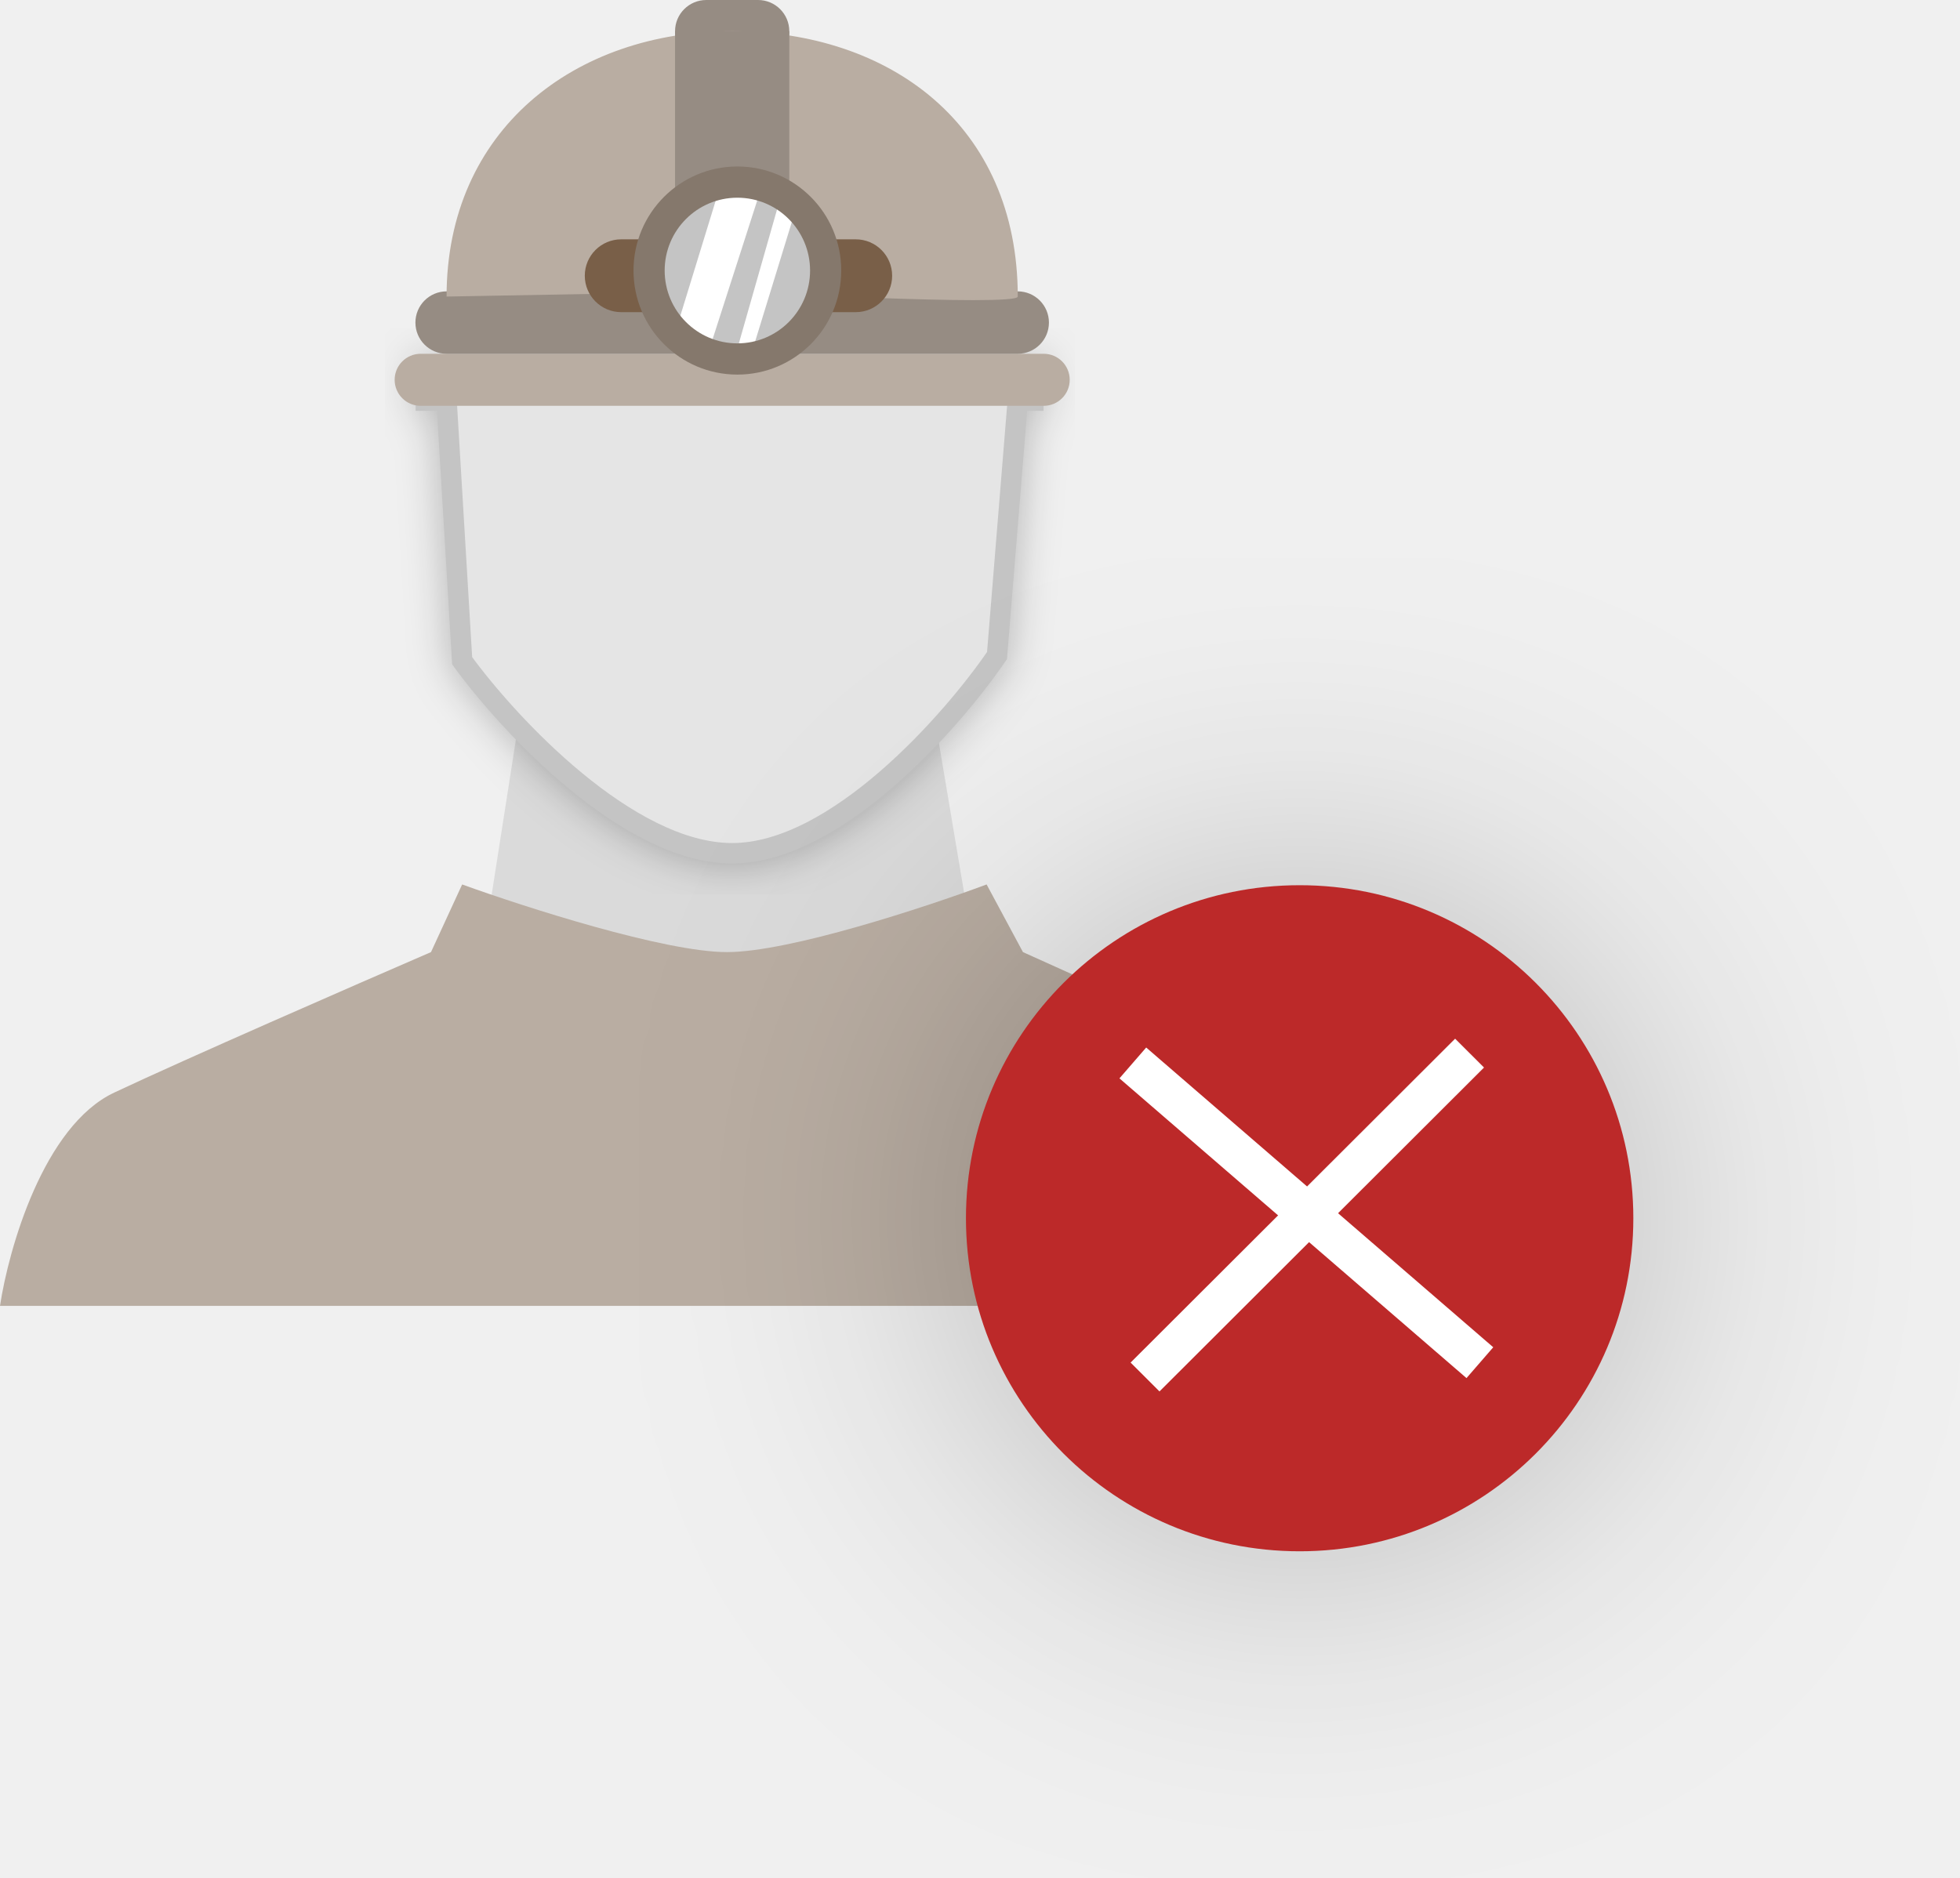
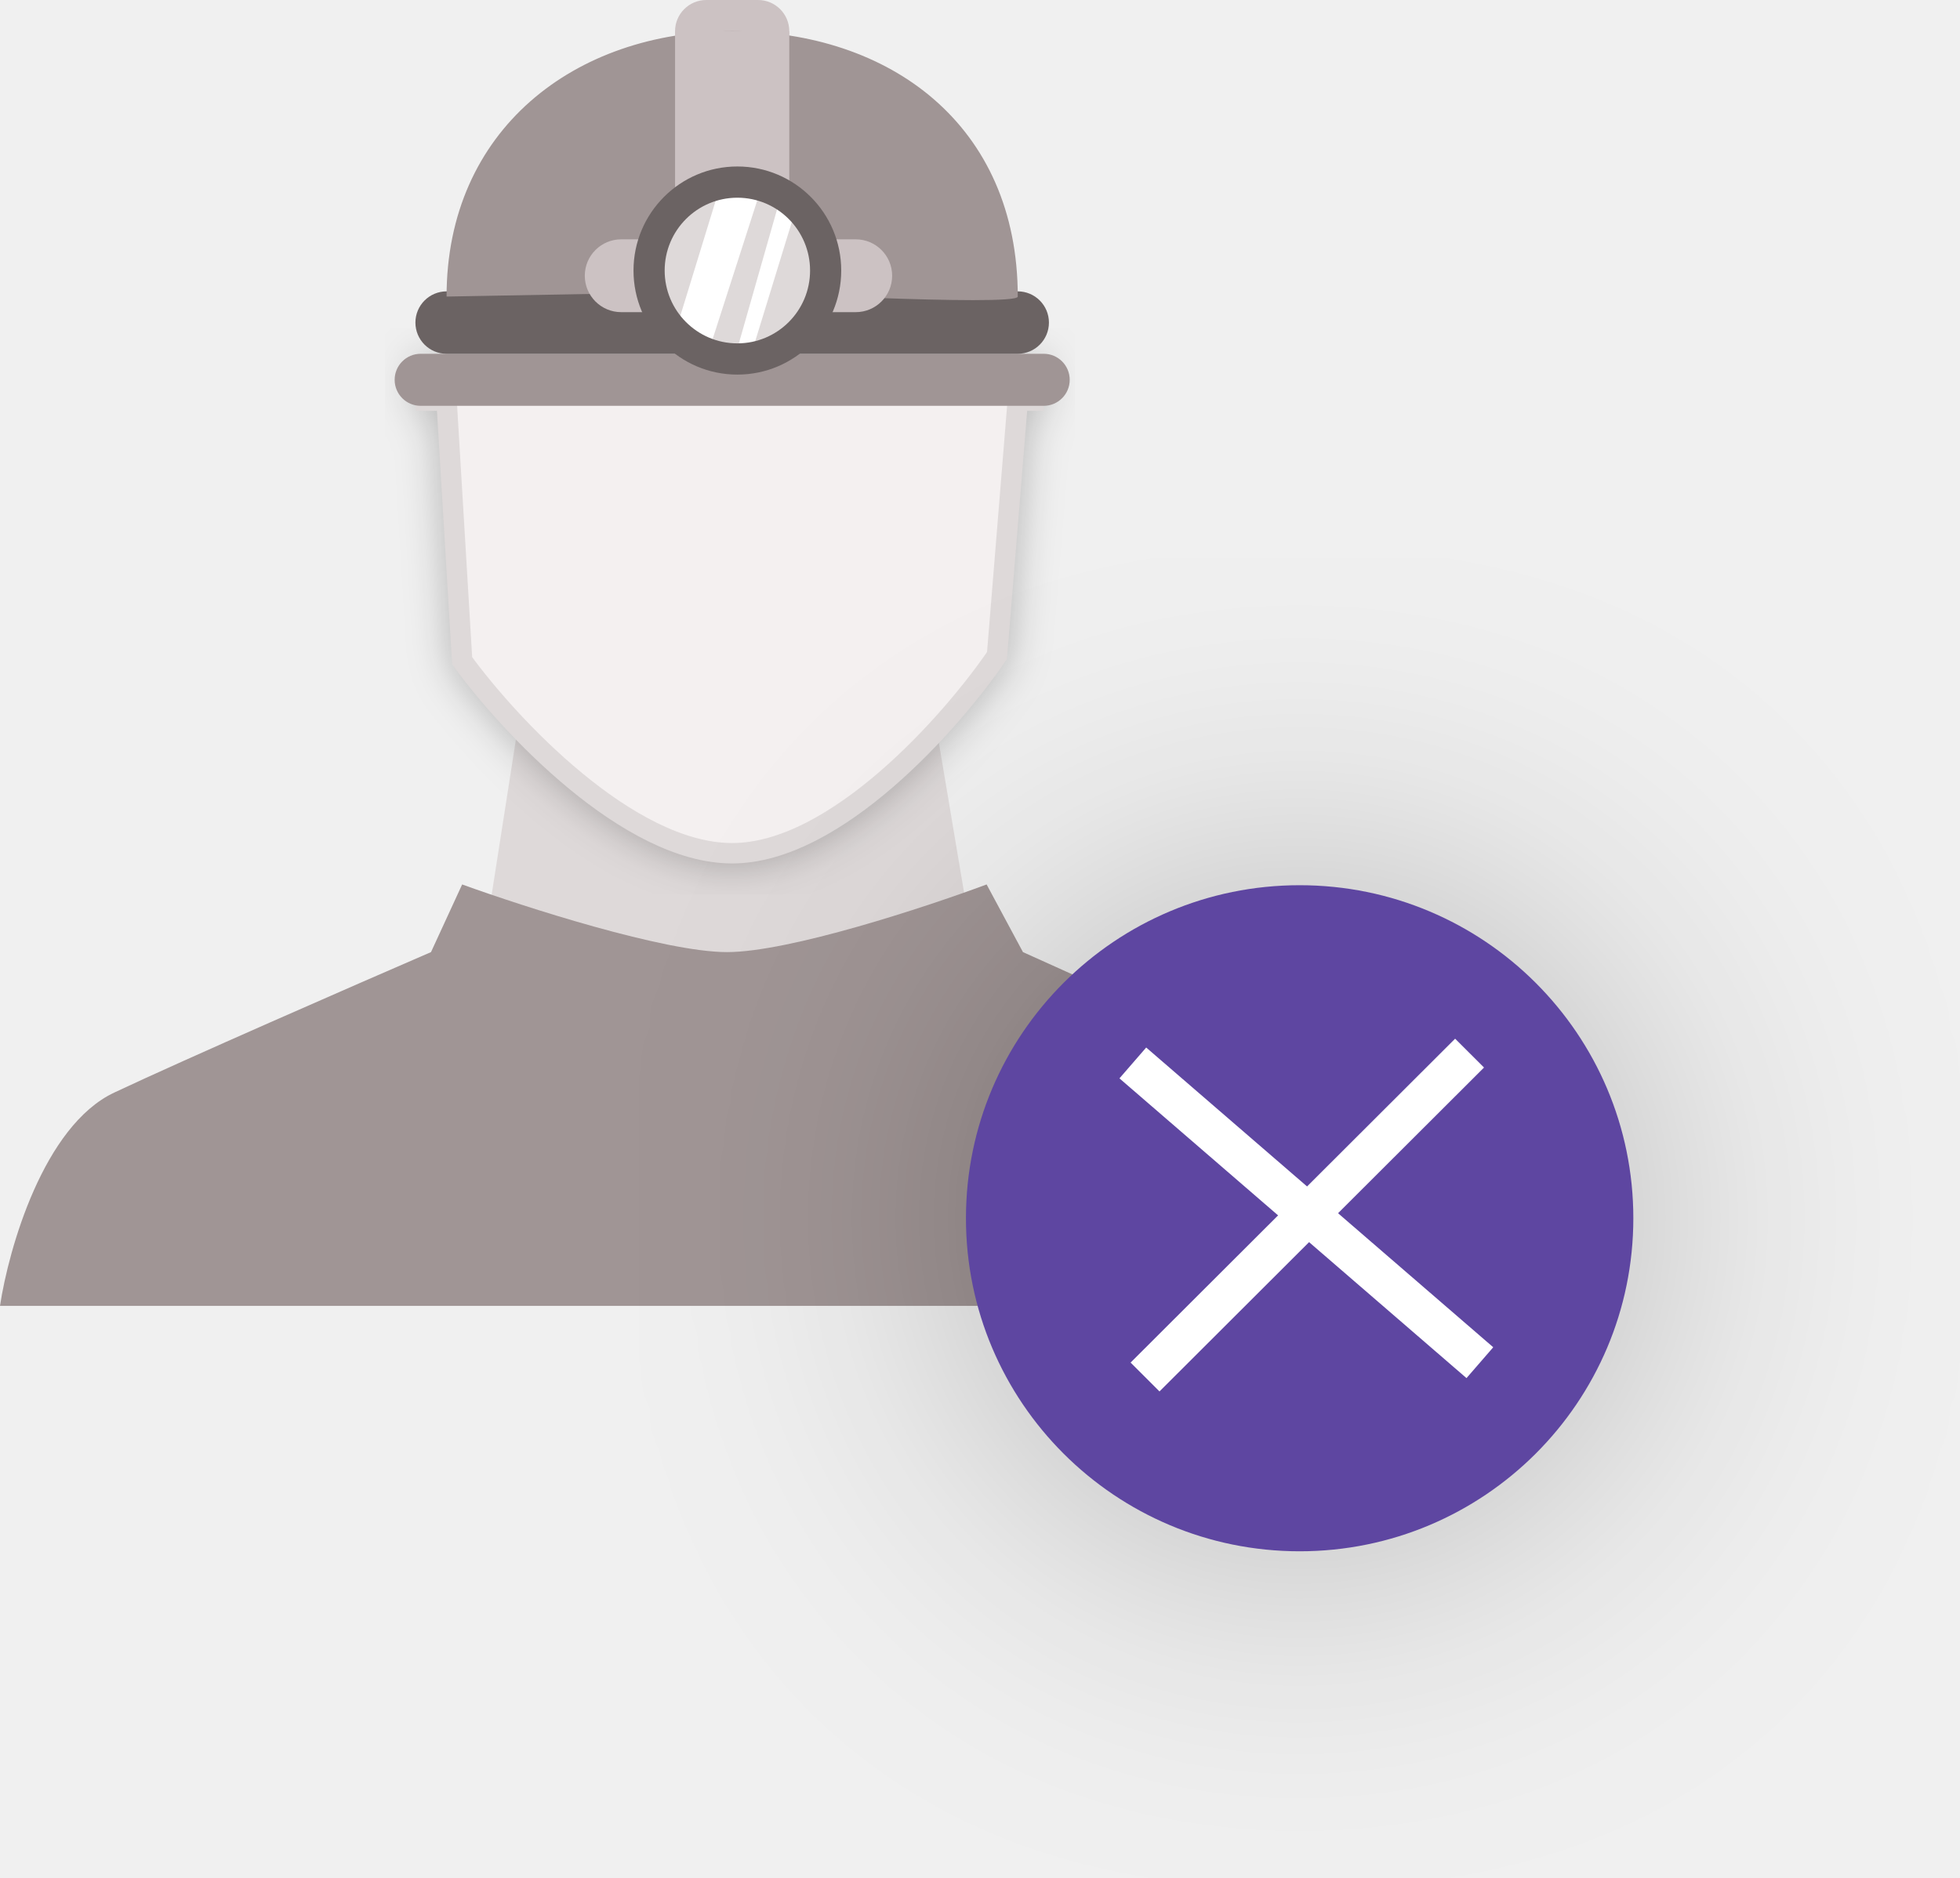
<svg xmlns="http://www.w3.org/2000/svg" width="96" height="92" viewBox="0 0 96 92" fill="none">
-   <path d="M23.908 44.941L25.434 35.175H45.781L47.307 44.244C44.509 45.639 38.201 48.429 35.353 48.429C32.504 48.429 26.536 46.104 23.908 44.941Z" fill="#DADADA" />
+   <path d="M23.908 44.941L25.434 35.175H45.781L47.307 44.244C44.509 45.639 38.201 48.429 35.353 48.429C32.504 48.429 26.536 46.104 23.908 44.941Z" fill="#DED9D9" />
  <g filter="url(#filter0_d)">
-     <path d="M22.636 32.371L21.873 19.627H20.856V18.097H50.613V19.627H49.85L48.833 32.116C46.628 35.345 40.948 41.802 35.861 41.802C30.775 41.802 24.925 35.515 22.636 32.371Z" fill="#E5E5E5" />
-     <path d="M22.636 32.371L21.873 19.627H20.856V18.097H50.613V19.627H49.85L48.833 32.116C46.628 35.345 40.948 41.802 35.861 41.802C30.775 41.802 24.925 35.515 22.636 32.371Z" stroke="#C4C4C4" />
+     <path d="M22.636 32.371L21.873 19.627H20.856V18.097H50.613V19.627H49.85L48.833 32.116C46.628 35.345 40.948 41.802 35.861 41.802C30.775 41.802 24.925 35.515 22.636 32.371Z" fill="#F4F0F0" />
+     <path d="M22.636 32.371L21.873 19.627H20.856V18.097H50.613V19.627H49.85L48.833 32.116C46.628 35.345 40.948 41.802 35.861 41.802C30.775 41.802 24.925 35.515 22.636 32.371Z" stroke="#DED9D9" />
  </g>
-   <path d="M33.064 1.529C33.064 0.685 33.749 0 34.593 0H37.13C37.974 0 38.659 0.685 38.659 1.529C38.659 2.374 37.974 3.059 37.13 3.059H35.861H34.593C33.749 3.059 33.064 2.374 33.064 1.529Z" fill="#968C83" />
-   <rect x="19.33" y="17.333" width="33.064" height="2.549" rx="1.274" fill="#B9ADA2" />
-   <rect x="20.347" y="14.274" width="31.029" height="3.059" rx="1.529" fill="#968C83" />
-   <path d="M49.85 14.529C49.85 15.039 35.862 14.274 35.862 14.274L21.873 14.529C21.873 6.372 28.136 1.529 35.862 1.529C43.587 1.529 49.85 6.117 49.85 14.529Z" fill="#B9ADA2" />
-   <rect x="33.064" y="1.529" width="5.595" height="12.745" fill="#968C83" />
-   <rect x="28.643" y="11.725" width="15.054" height="3.568" rx="1.784" fill="#795F48" />
-   <ellipse cx="36.116" cy="13.254" rx="5.087" ry="5.098" fill="#85786C" />
+   <path d="M33.064 1.529C33.064 0.685 33.749 0 34.593 0H37.13C37.974 0 38.659 0.685 38.659 1.529C38.659 2.374 37.974 3.059 37.13 3.059H35.861H34.593C33.749 3.059 33.064 2.374 33.064 1.529Z" fill="#CCC2C3" />
+   <rect x="19.33" y="17.333" width="33.064" height="2.549" rx="1.274" fill="#A09595" />
+   <rect x="20.347" y="14.274" width="31.029" height="3.059" rx="1.529" fill="#6B6363" />
+   <path d="M49.85 14.529C49.85 15.039 35.862 14.274 35.862 14.274L21.873 14.529C21.873 6.372 28.136 1.529 35.862 1.529C43.587 1.529 49.85 6.117 49.85 14.529Z" fill="#A09595" />
+   <rect x="33.064" y="1.529" width="5.595" height="12.745" fill="#CCC2C3" />
+   <rect x="28.643" y="11.725" width="15.054" height="3.568" rx="1.784" fill="#CCC2C3" />
+   <ellipse cx="36.116" cy="13.254" rx="5.087" ry="5.098" fill="#6B6363" />
  <mask id="mask0" mask-type="alpha" maskUnits="userSpaceOnUse" x="32" y="9" width="8" height="8">
    <ellipse cx="36.116" cy="13.254" rx="3.561" ry="3.568" fill="#C4C4C4" />
  </mask>
  <g mask="url(#mask0)">
-     <ellipse cx="36.116" cy="13.764" rx="4.069" ry="4.078" fill="#C4C4C4" />
+     <ellipse cx="36.116" cy="13.764" rx="4.069" ry="4.078" fill="#DED9D9" />
    <path d="M33.064 16.313L35.099 9.686C35.709 9.074 36.709 9.431 37.133 9.686L34.59 17.587C33.98 17.587 33.318 16.738 33.064 16.313Z" fill="white" />
    <path d="M38.914 10.451L38.151 9.941L36.116 17.078H36.879L38.914 10.451Z" fill="white" />
  </g>
-   <path d="M5.595 53.527C2.136 55.158 0.424 61.174 0 63.977H70.96C71.163 59.084 67.314 54.971 65.365 53.527L50.104 46.645L48.324 43.331C45.357 44.436 38.659 46.645 35.607 46.645C32.555 46.645 25.688 44.436 22.636 43.331L21.11 46.645C17.38 48.259 9.054 51.896 5.595 53.527Z" fill="#B9ADA2" />
+   <path d="M5.595 53.527C2.136 55.158 0.424 61.174 0 63.977H70.96C71.163 59.084 67.314 54.971 65.365 53.527L50.104 46.645L48.324 43.331C45.357 44.436 38.659 46.645 35.607 46.645C32.555 46.645 25.688 44.436 22.636 43.331L21.11 46.645C17.38 48.259 9.054 51.896 5.595 53.527Z" fill="#A09595" />
  <g filter="url(#filter1_d)">
-     <ellipse cx="63.656" cy="59.684" rx="16.344" ry="16.316" fill="#BC2929" />
+     <ellipse cx="63.656" cy="59.684" rx="16.344" ry="16.316" fill="#5E46A1" />
  </g>
  <line y1="-1" x2="22.463" y2="-1" transform="matrix(0.756718 0.653742 -0.655011 0.755619 54.8301 52.8308)" stroke="white" stroke-width="2" />
  <line y1="-1" x2="22.46" y2="-1" transform="translate(56.7915 68.1683) scale(1.00085 0.999151) rotate(-45)" stroke="white" stroke-width="2" />
  <defs>
    <filter id="filter0_d" x="18.856" y="16.097" width="33.757" height="27.705" filterUnits="userSpaceOnUse" color-interpolation-filters="sRGB">
      <feFlood flood-opacity="0" result="BackgroundImageFix" />
      <feColorMatrix in="SourceAlpha" type="matrix" values="0 0 0 0 0 0 0 0 0 0 0 0 0 0 0 0 0 0 127 0" />
      <feOffset />
      <feGaussianBlur stdDeviation="1" />
      <feColorMatrix type="matrix" values="0 0 0 0 0 0 0 0 0 0 0 0 0 0 0 0 0 0 0.25 0" />
      <feBlend mode="normal" in2="BackgroundImageFix" result="effect1_dropShadow" />
      <feBlend mode="normal" in="SourceGraphic" in2="effect1_dropShadow" result="shape" />
    </filter>
    <filter id="filter1_d" x="31.312" y="27.367" width="64.688" height="64.633" filterUnits="userSpaceOnUse" color-interpolation-filters="sRGB">
      <feFlood flood-opacity="0" result="BackgroundImageFix" />
      <feColorMatrix in="SourceAlpha" type="matrix" values="0 0 0 0 0 0 0 0 0 0 0 0 0 0 0 0 0 0 127 0" />
      <feOffset />
      <feGaussianBlur stdDeviation="8" />
      <feColorMatrix type="matrix" values="0 0 0 0 0 0 0 0 0 0 0 0 0 0 0 0 0 0 0.25 0" />
      <feBlend mode="normal" in2="BackgroundImageFix" result="effect1_dropShadow" />
      <feBlend mode="normal" in="SourceGraphic" in2="effect1_dropShadow" result="shape" />
    </filter>
  </defs>
</svg>
